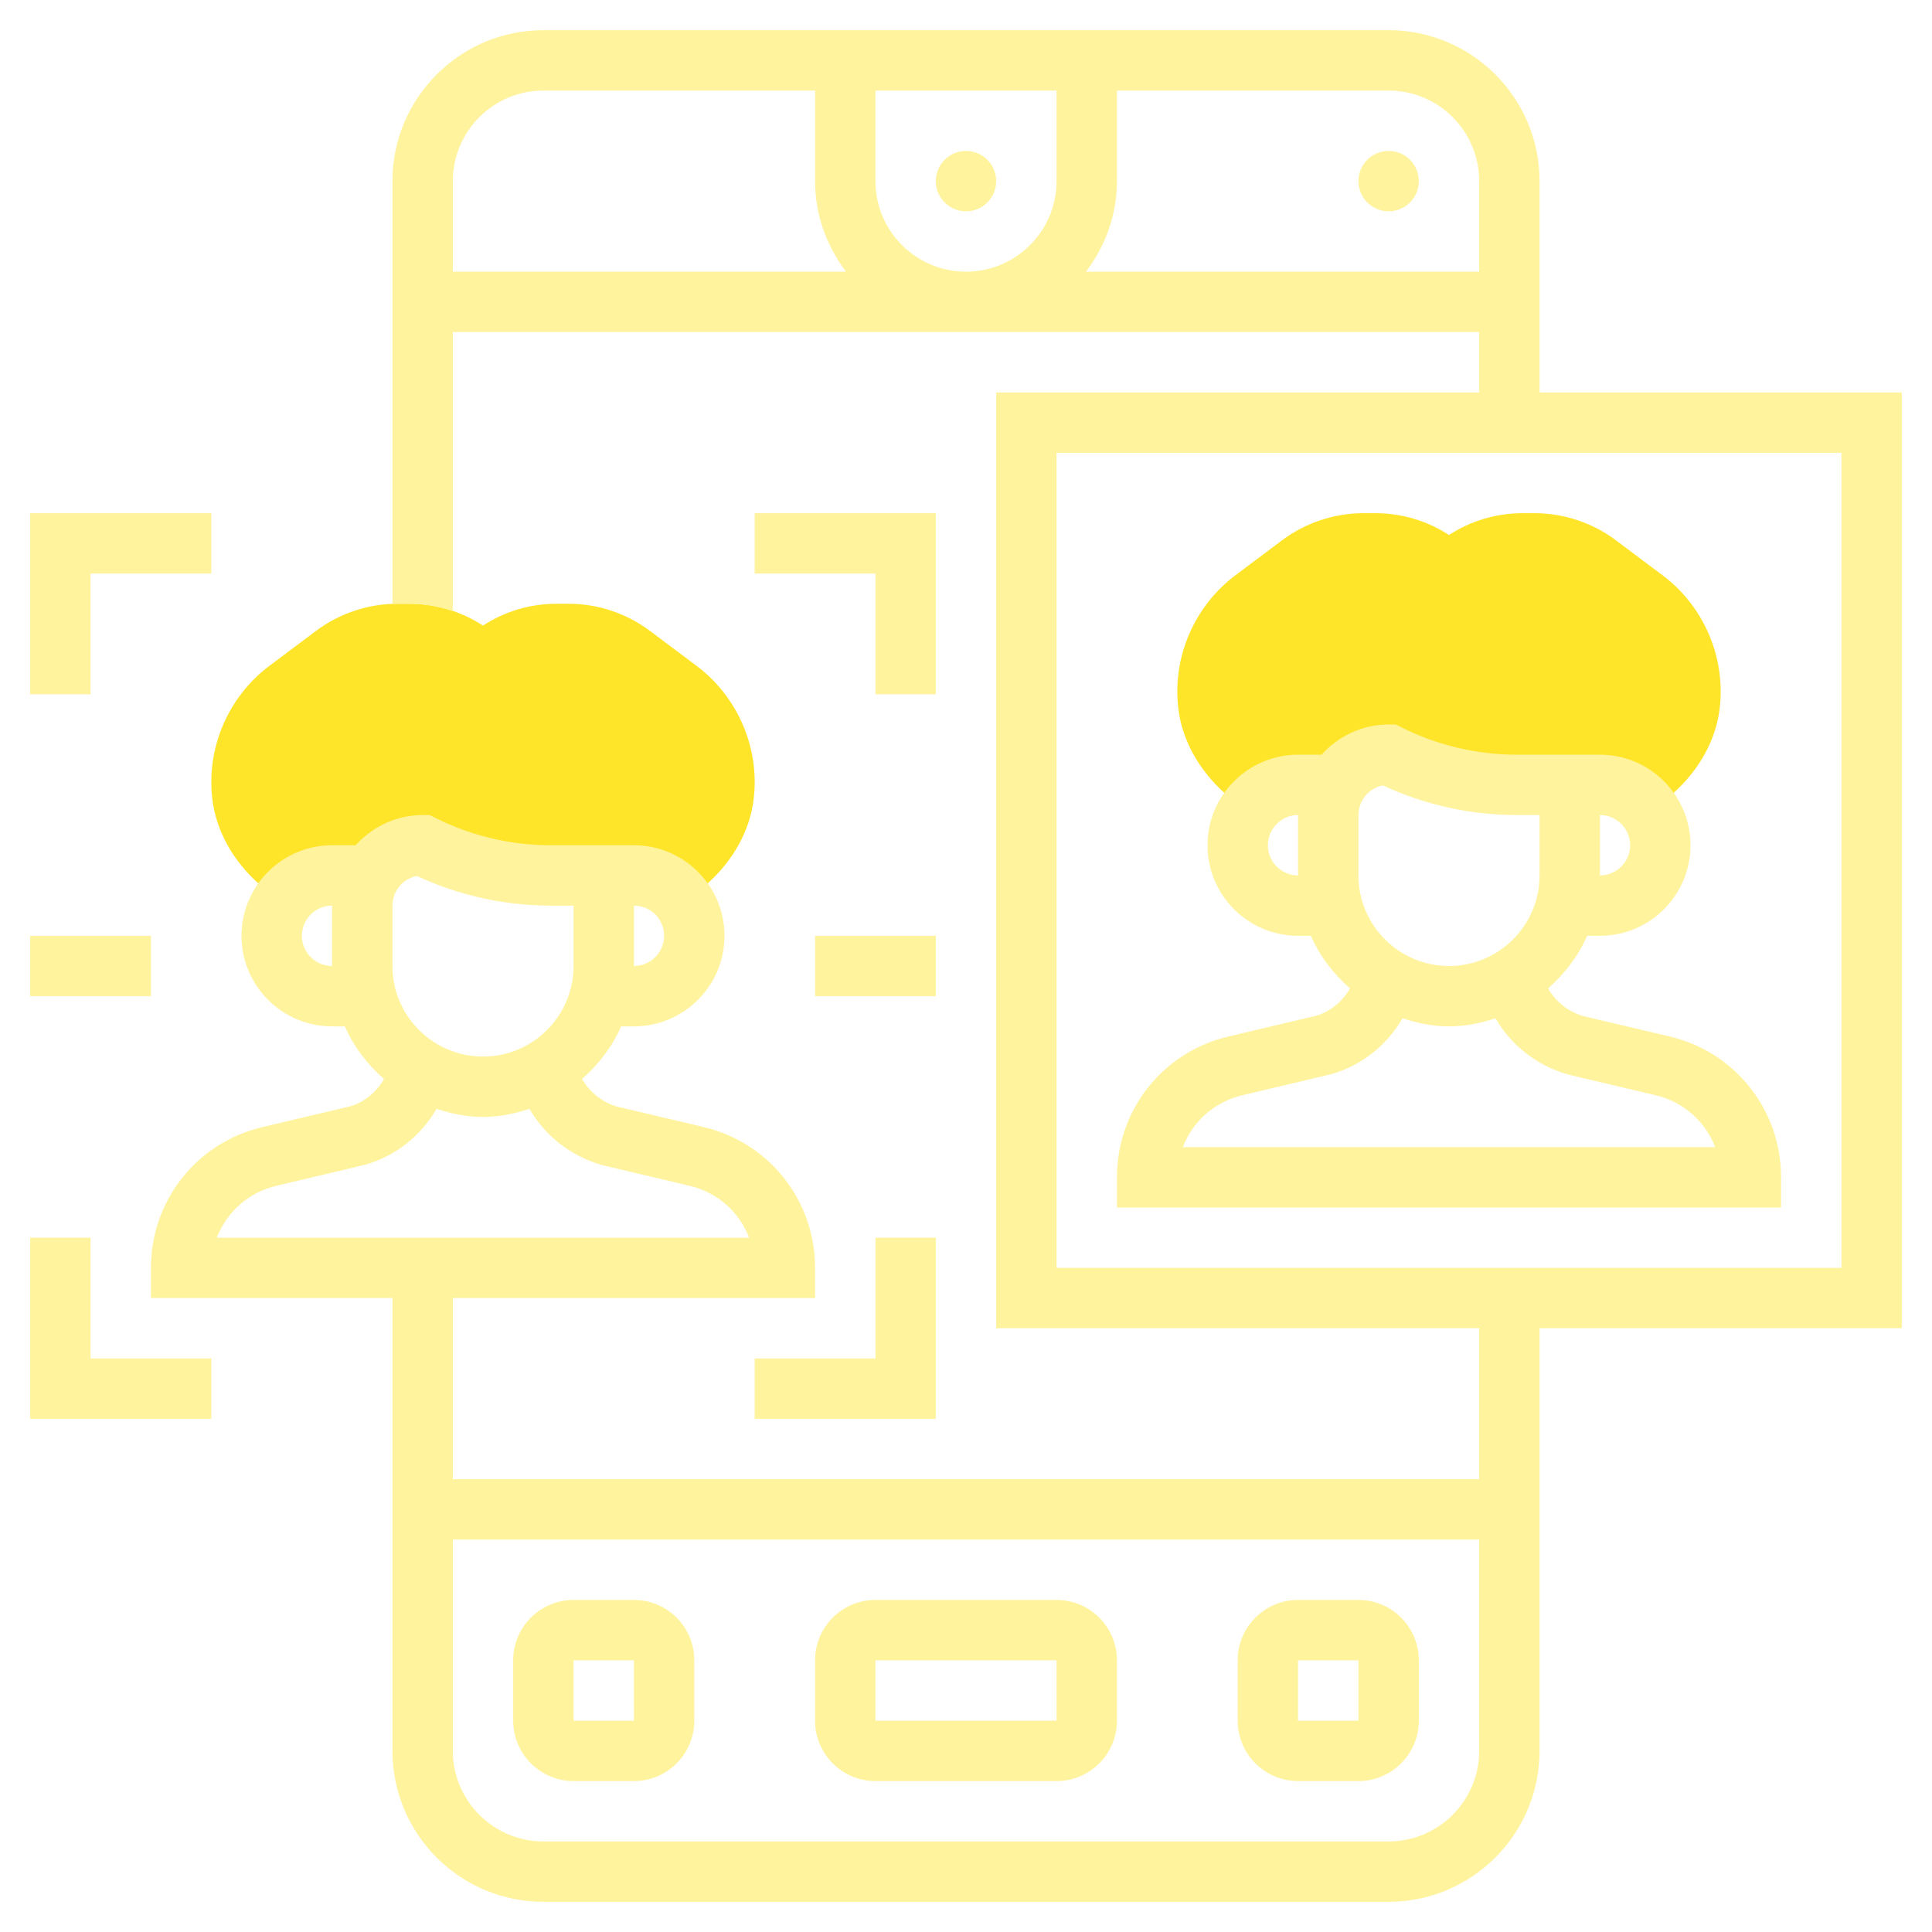
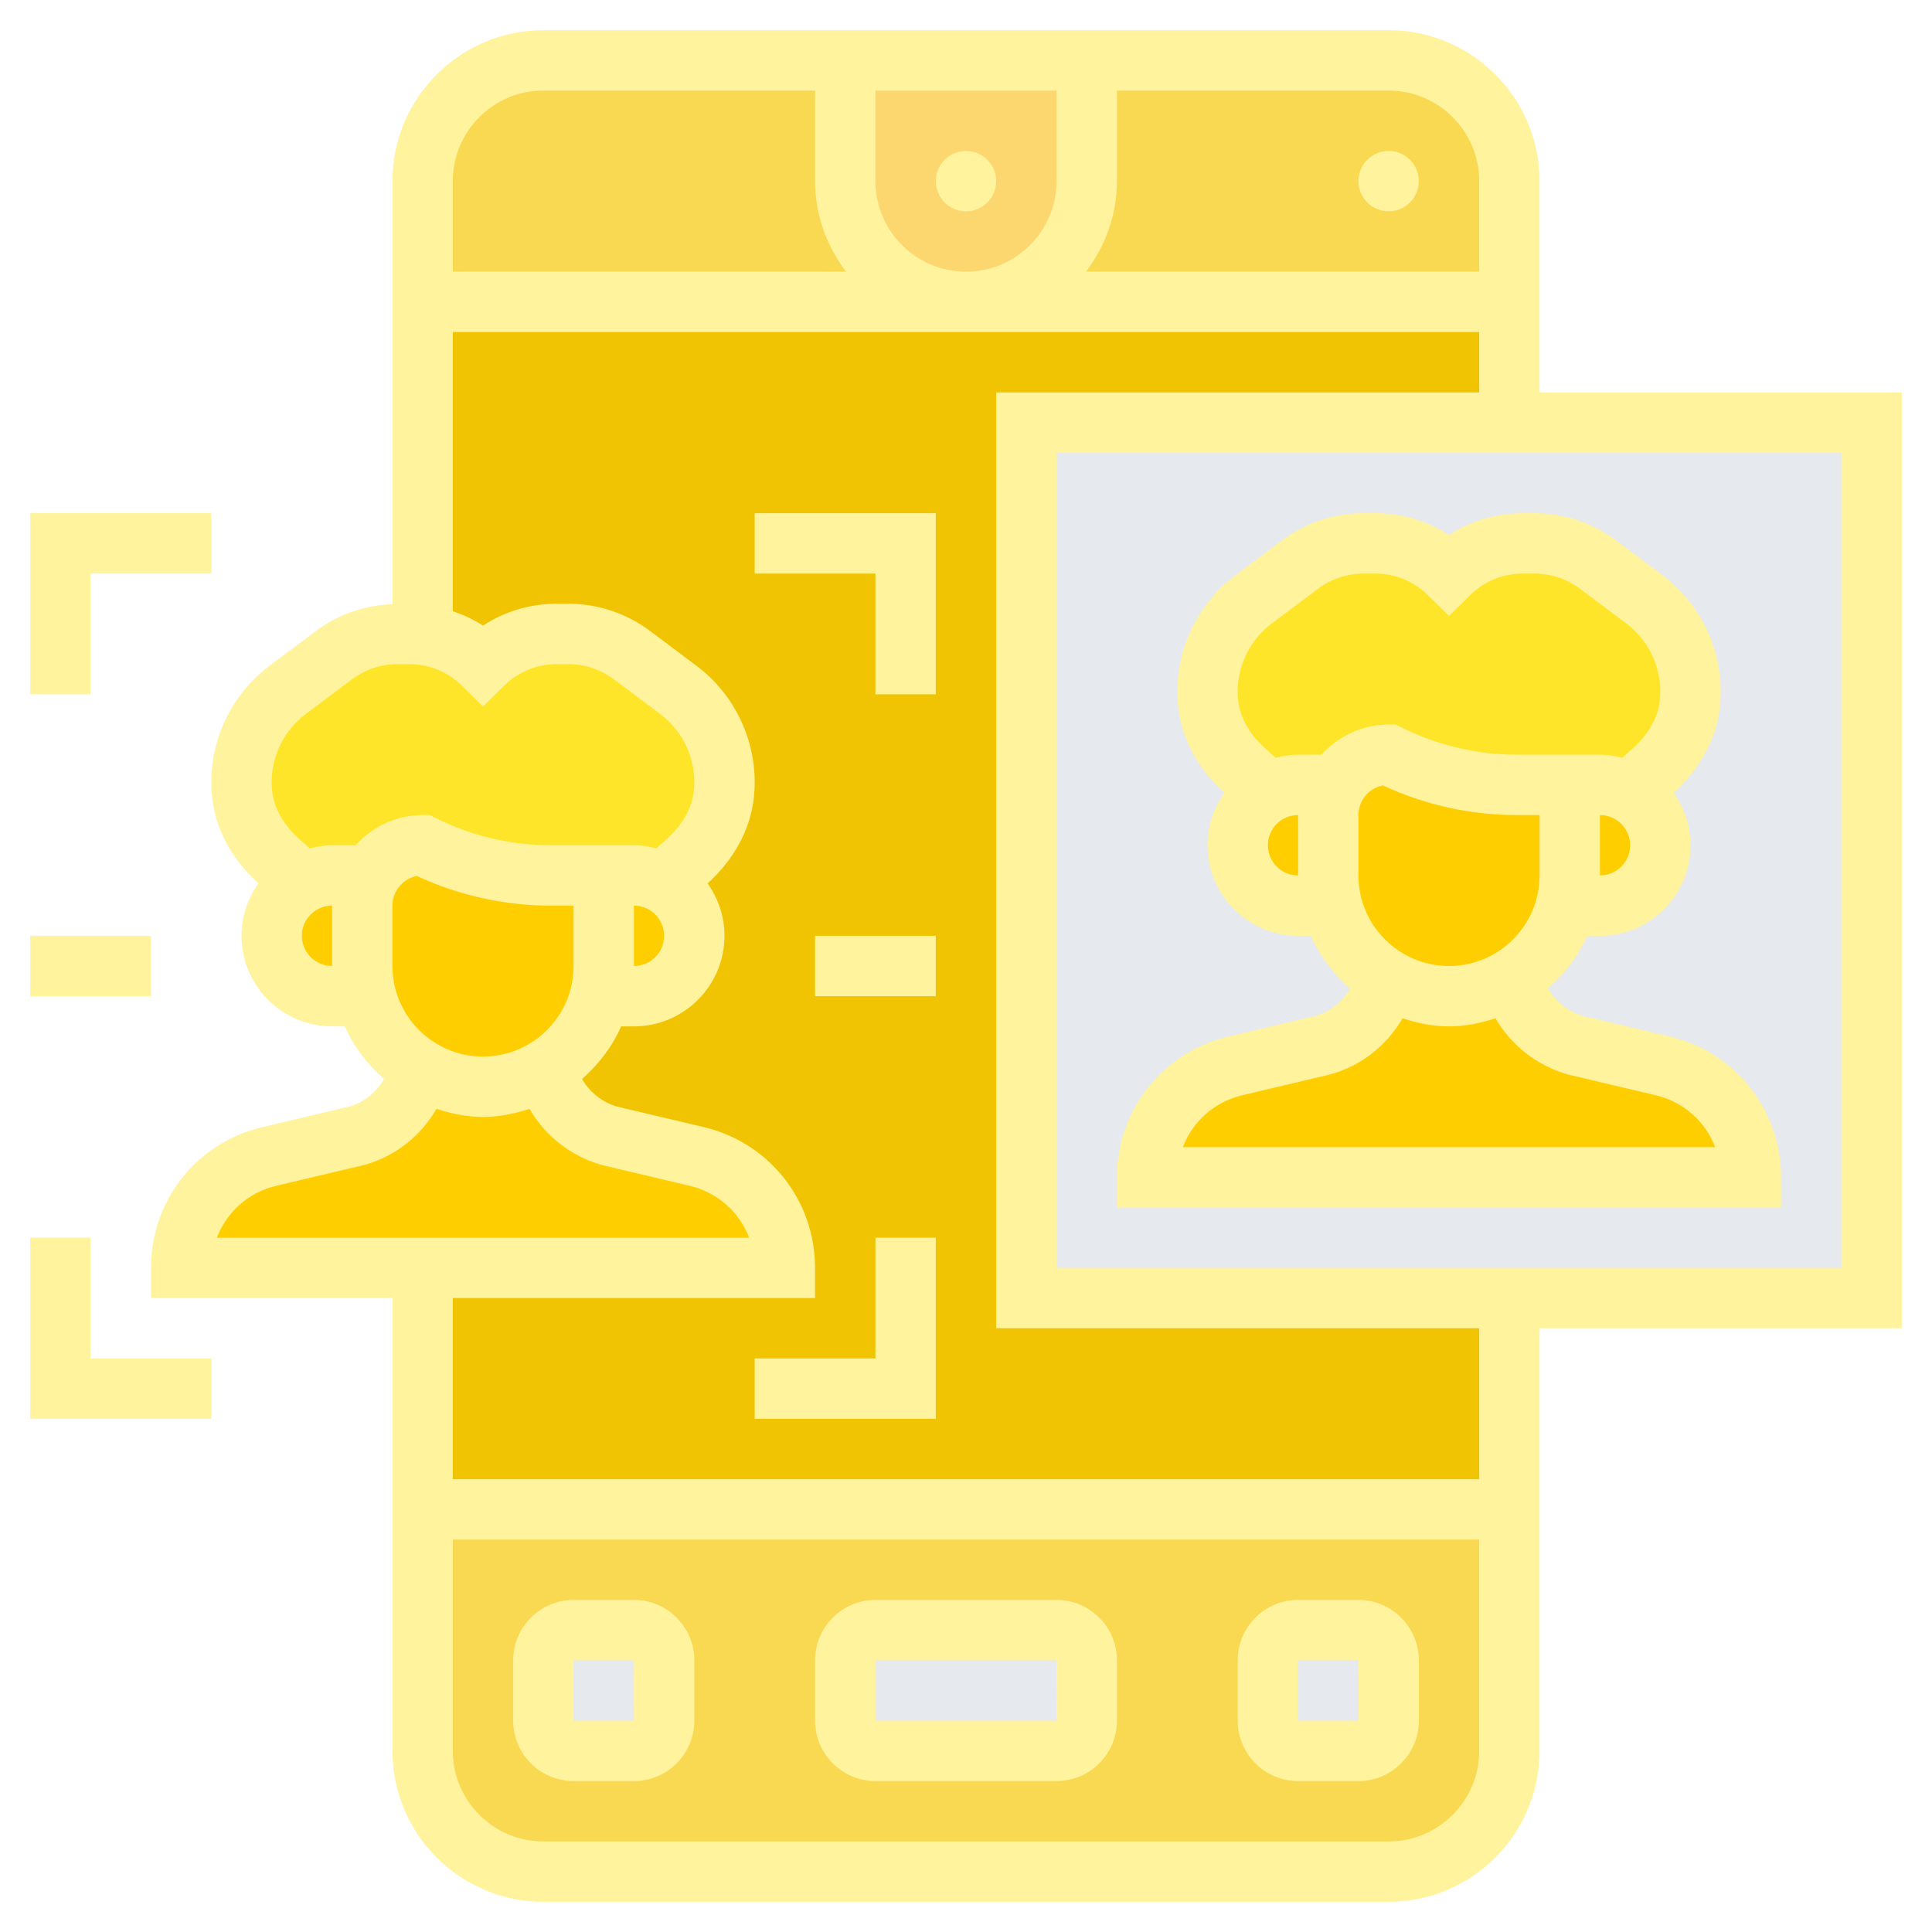
- <svg xmlns="http://www.w3.org/2000/svg" id="Layer_5" enable-background="new 0 0 64 64" height="512px" viewBox="0 0 64 64" width="512px" class="">
+ <svg xmlns="http://www.w3.org/2000/svg" id="Layer_5" enable-background="new 0 0 64 64" height="512" viewBox="0 0 64 64" width="512" class="">
  <g>
    <link type="text/css" id="dark-mode" rel="stylesheet" href="" />
    <style type="text/css" id="dark-mode-custom-style" />
    <g>
      <g>
-         <path d="m23.076 22.058-1.547-1.16c-.771-.579-1.727-.898-2.691-.898h-.395c-.879 0-1.722.252-2.443.723-.722-.471-1.564-.723-2.443-.723h-.395c-.964 0-1.92.319-2.691.897l-1.547 1.16c-1.205.904-1.924 2.342-1.924 3.848 0 .193.012.385.034.571.124 1.03.671 2.026 1.539 2.802l.738.66c.354-.562.976-.938 1.689-.938h1.277c.346-.595.984-1 1.723-1 1.315.658 2.766 1 4.236 1h1.764 1c.713 0 1.334.376 1.689.937l.737-.659c.869-.776 1.416-1.772 1.539-2.798.023-.19.035-.382.035-.575 0-1.506-.719-2.944-1.924-3.847z" fill="#f0bc5e" data-original="#F0BC5E" class="active-path" style="fill:#FFE529" data-old_color="#f0bc5e" />
+         <g>
+           <path d="m32 10h-18v-4c0-2.21 1.79-4 4-4h10v4c0 2.21 1.79 4 4 4z" fill="#969faa" data-original="#969FAA" class="active-path" style="fill:#F8D951" data-old_color="#969faa" />
+         </g>
+         <g>
+           <path d="m46 2c2.21 0 4 1.79 4 4v4h-18c1.1 0 2.1-.45 2.83-1.17.72-.73 1.17-1.73 1.17-2.83v-4z" fill="#969faa" data-original="#969FAA" class="active-path" style="fill:#F8D951" data-old_color="#969faa" />
+         </g>
+         <g>
+           <path d="m50 50v8c0 2.21-1.79 4-4 4h-28c-2.21 0-4-1.79-4-4v-8z" fill="#969faa" data-original="#969FAA" class="active-path" style="fill:#F8D951" data-old_color="#969faa" />
+         </g>
+         <g>
+           <path d="m28 2h8v4c0 1.1-.45 2.1-1.17 2.83-.73.72-1.73 1.17-2.83 1.17-2.21 0-4-1.79-4-4z" fill="#fcd770" data-original="#FCD770" />
+         </g>
+         <g>
+           <path d="m22 55v2c0 .55-.45 1-1 1h-2c-.55 0-1-.45-1-1v-2c0-.55.45-1 1-1h2c.55 0 1 .45 1 1z" fill="#e6e9ed" data-original="#E6E9ED" class="" style="fill:#E6E9ED" />
+         </g>
+         <g>
+           <path d="m36 55v2c0 .55-.45 1-1 1h-6c-.55 0-1-.45-1-1v-2c0-.55.45-1 1-1h6c.55 0 1 .45 1 1z" fill="#e6e9ed" data-original="#E6E9ED" class="" style="fill:#E6E9ED" />
+         </g>
+         <g>
+           <path d="m46 55v2c0 .55-.45 1-1 1h-2c-.55 0-1-.45-1-1v-2c0-.55.45-1 1-1h2c.55 0 1 .45 1 1z" fill="#e6e9ed" data-original="#E6E9ED" class="" style="fill:#E6E9ED" />
+         </g>
+         <g>
+           <path d="m14 10h36v40h-36z" fill="#69d6f4" data-original="#69D6F4" class="" style="fill:#F0C402" data-old_color="#69d6f4" />
+         </g>
+         <g>
+           <path d="m62 14v29h-12-16v-29h16z" fill="#e6e9ed" data-original="#E6E9ED" class="" style="fill:#E6E9ED" />
+         </g>
+         <g>
+           <path d="m12.13 33c-.09-.32-.13-.65-.13-1v-2c0-.36.1-.71.27-1 .35-.6.99-1 1.73-1 1.32.66 2.77 1 4.24 1h1.76v3c0 .35-.04.68-.13 1-.26 1.02-.91 1.88-1.79 2.41-.61.38-1.32.59-2.08.59s-1.47-.21-2.08-.59c-.27-.16-.52-.36-.75-.58-.49-.5-.86-1.13-1.04-1.83z" fill="#f0d0b4" data-original="#F0D0B4" class="" style="fill:#FFCE00" data-old_color="#f0d0b4" />
+         </g>
+         <g>
+           <path d="m56 22.9c0 .16-.01.31-.03.46-.1.84-.57 1.6-1.21 2.17l-.8.72c-.28-.16-.61-.25-.96-.25h-1-1.76c-1.47 0-2.92-.34-4.24-1-.74 0-1.38.4-1.73 1h-1.27c-.35 0-.68.09-.96.25l-.8-.72c-.64-.57-1.11-1.33-1.21-2.17-.02-.15-.03-.3-.03-.46 0-1.19.56-2.32 1.52-3.04l1.55-1.16c.6-.46 1.34-.7 2.09-.7h.4c.91 0 1.79.36 2.44 1 .65-.64 1.53-1 2.44-1h.4c.75 0 1.49.24 2.09.7l1.55 1.16c.96.72 1.52 1.85 1.52 3.04z" fill="#b27946" data-original="#B27946" class="" style="fill:#FFE529" data-old_color="#b27946" />
+         </g>
+         <g>
+           <path d="m14 21.03c1.28.39 1.67.64 2 .97.65-.64 1.53-1 2.44-1h.4c.75 0 1.49.24 2.09.7l1.55 1.16c.96.72 1.52 1.85 1.52 3.04 0 .16-.01.31-.03.46-.1.84-.57 1.6-1.21 2.17l-.8.72c-.28-.16-.61-.25-.96-.25h-1-1.76c-1.47 0-2.92-.34-4.24-1-.74 0-1.38.4-1.73 1h-1.27c-.35 0-.68.09-.96.25l-.8-.72c-.64-.57-1.11-1.33-1.21-2.17-.02-.15-.03-.3-.03-.46 0-1.19.56-2.32 1.52-3.04l1.55-1.16c.6-.46 1.34-.7 2.09-.7h.4c.15 0 .3.01.44.03z" fill="#b27946" data-original="#B27946" class="" style="fill:#FFE529" data-old_color="#b27946" />
+         </g>
+         <g>
+           <path d="m18.08 35.42c.24 1.04 1.03 1.9 2.1 2.2l2.9.69c1.71.4 2.92 1.93 2.92 3.69h-12-8c0-.88.3-1.7.82-2.36.52-.65 1.24-1.13 2.1-1.33l2.9-.69c1.07-.3 1.86-1.16 2.1-2.2v-.01c.61.38 1.32.59 2.08.59s1.47-.21 2.08-.59z" fill="#f0d0b4" data-original="#F0D0B4" class="" style="fill:#FFCE00" data-old_color="#f0d0b4" />
+         </g>
+         <g>
+           <path d="m23 31c0 1.1-.9 2-2 2h-1.13c.09-.32.13-.65.13-1v-3h1c.35 0 .68.09.96.25.17.09.32.2.45.34.37.36.59.86.59 1.41z" fill="#f0d0b4" data-original="#F0D0B4" class="" style="fill:#FFCE00" data-old_color="#f0d0b4" />
+         </g>
+         <g>
+           <path d="m12 32c0 .35.04.68.13 1h-1.13c-.55 0-1.05-.22-1.41-.59-.37-.36-.59-.86-.59-1.41 0-.75.42-1.41 1.04-1.75.28-.16.61-.25.96-.25h1.27c-.17.29-.27.64-.27 1z" fill="#f0d0b4" data-original="#F0D0B4" class="" style="fill:#FFCE00" data-old_color="#f0d0b4" />
+         </g>
+         <g>
+           <path d="m50.08 32.42c.24 1.04 1.03 1.9 2.1 2.2l2.9.69c1.71.4 2.92 1.93 2.92 3.69h-20c0-.88.3-1.7.82-2.36.52-.65 1.24-1.13 2.1-1.33l2.9-.69c1.07-.3 1.86-1.16 2.1-2.2v-.01c.61.38 1.32.59 2.08.59s1.47-.21 2.08-.59z" fill="#f0d0b4" data-original="#F0D0B4" class="" style="fill:#FFCE00" data-old_color="#f0d0b4" />
+         </g>
+         <g>
+           <path d="m51.87 30c.09-.32.13-.65.13-1v-3h1c.35 0 .68.09.96.25.17.09.32.2.45.34.37.36.59.86.59 1.41 0 1.1-.9 2-2 2z" fill="#f0d0b4" data-original="#F0D0B4" class="" style="fill:#FFCE00" data-old_color="#f0d0b4" />
+         </g>
+         <g>
+           <path d="m52 29c0 .35-.04.68-.13 1-.26 1.02-.91 1.88-1.79 2.41-.61.38-1.32.59-2.08.59s-1.47-.21-2.08-.59c-.27-.16-.52-.36-.75-.58-.49-.5-.86-1.13-1.04-1.83-.09-.32-.13-.65-.13-1v-2c0-.36.1-.71.27-1 .35-.6.99-1 1.73-1 1.32.66 2.77 1 4.24 1h1.76z" fill="#f0d0b4" data-original="#F0D0B4" class="" style="fill:#FFCE00" data-old_color="#f0d0b4" />
+         </g>
+         <g>
+           <path d="m44 29c0 .35.04.68.13 1h-1.13c-.55 0-1.05-.22-1.41-.59-.37-.36-.59-.86-.59-1.41 0-.75.42-1.41 1.04-1.75.28-.16.61-.25.96-.25h1.27c-.17.29-.27.64-.27 1z" fill="#f0d0b4" data-original="#F0D0B4" class="" style="fill:#FFCE00" data-old_color="#f0d0b4" />
+         </g>
      </g>
      <g>
-         <path d="m55.076 19.058-1.547-1.16c-.771-.579-1.727-.898-2.691-.898h-.395c-.879 0-1.722.252-2.443.723-.722-.471-1.564-.723-2.443-.723h-.395c-.964 0-1.92.319-2.691.897l-1.547 1.16c-1.205.904-1.924 2.342-1.924 3.848 0 .193.012.385.034.571.124 1.03.671 2.026 1.539 2.802l.738.66c.354-.562.976-.938 1.689-.938h1.277c.346-.595.984-1 1.723-1 1.315.658 2.766 1 4.236 1h1.764 1c.713 0 1.334.376 1.689.937l.737-.659c.869-.776 1.416-1.772 1.539-2.798.023-.19.035-.382.035-.575 0-1.506-.719-2.944-1.924-3.847z" fill="#f0bc5e" data-original="#F0BC5E" class="active-path" style="fill:#FFE529" data-old_color="#f0bc5e" />
-       </g>
-       <g>
-         <path d="m29 59h6c1.103 0 2-.897 2-2v-2c0-1.103-.897-2-2-2h-6c-1.103 0-2 .897-2 2v2c0 1.103.897 2 2 2zm0-4h6l.001 2h-6.001z" data-original="#000000" class="" data-old_color="#000000" style="fill:#FFF39D" />
-         <path d="m19 59h2c1.103 0 2-.897 2-2v-2c0-1.103-.897-2-2-2h-2c-1.103 0-2 .897-2 2v2c0 1.103.897 2 2 2zm0-4h2l.001 2h-2.001z" data-original="#000000" class="" data-old_color="#000000" style="fill:#FFF39D" />
-         <path d="m43 59h2c1.103 0 2-.897 2-2v-2c0-1.103-.897-2-2-2h-2c-1.103 0-2 .897-2 2v2c0 1.103.897 2 2 2zm0-4h2l.001 2h-2.001z" data-original="#000000" class="" data-old_color="#000000" style="fill:#FFF39D" />
-         <circle cx="32" cy="6" r="1" data-original="#000000" class="" data-old_color="#000000" style="fill:#FFF39D" />
-         <circle cx="46" cy="6" r="1" data-original="#000000" class="" data-old_color="#000000" style="fill:#FFF39D" />
-         <path d="m59 39c0-2.232-1.517-4.15-3.688-4.664l-2.862-.676c-.501-.143-.914-.479-1.17-.917.548-.481.999-1.067 1.296-1.743h.424c1.654 0 3-1.346 3-3s-1.346-3-3-3h-1-1.764c-1.309 0-2.619-.309-3.789-.895l-.211-.105h-.236c-.883 0-1.67.391-2.22 1h-.78c-1.654 0-3 1.346-3 3s1.346 3 3 3h.424c.297.677.748 1.263 1.297 1.744-.254.437-.657.77-1.127.905l-2.905.688c-2.172.513-3.689 2.431-3.689 4.663v1h22zm-6-12c.552 0 1 .449 1 1s-.448 1-1 1zm-10 2c-.552 0-1-.449-1-1s.448-1 1-1zm2-2c0-.486.349-.893.81-.982 1.379.643 2.904.982 4.426.982h.764v2c0 1.654-1.346 3-3 3s-3-1.346-3-3zm-5.817 11c.322-.844 1.042-1.499 1.967-1.718l2.949-.699c1.013-.289 1.85-.964 2.362-1.851.488.16.999.268 1.539.268.541 0 1.052-.108 1.54-.268.514.888 1.36 1.565 2.405 1.863l2.905.688c.925.219 1.645.874 1.967 1.718h-17.634z" data-original="#000000" class="" data-old_color="#000000" style="fill:#FFF39D" />
-         <path d="m31 17h-6v2h4v4h2z" data-original="#000000" class="" data-old_color="#000000" style="fill:#FFF39D" />
-         <path d="m25 45v2h6v-6h-2v4z" data-original="#000000" class="" data-old_color="#000000" style="fill:#FFF39D" />
-         <path d="m3 41h-2v6h6v-2h-4z" data-original="#000000" class="" data-old_color="#000000" style="fill:#FFF39D" />
-         <path d="m3 19h4v-2h-6v6h2z" data-original="#000000" class="" data-old_color="#000000" style="fill:#FFF39D" />
-         <path d="m1 31h4v2h-4z" data-original="#000000" class="" data-old_color="#000000" style="fill:#FFF39D" />
-         <path d="m27 31h4v2h-4z" data-original="#000000" class="" data-old_color="#000000" style="fill:#FFF39D" />
-         <path d="m51 13v-7c0-2.757-2.243-5-5-5h-28c-2.757 0-5 2.243-5 5v14.013c.054-.002.108-.013.162-.013h.395c.499 0 .983.09 1.443.246v-9.246h34v2h-16v31h16v5h-34v-6h12v-1c0-2.232-1.517-4.15-3.688-4.664l-2.862-.676c-.501-.143-.914-.479-1.17-.917.548-.481.999-1.067 1.296-1.743h.424c1.654 0 3-1.346 3-3s-1.346-3-3-3h-1-1.764c-1.309 0-2.619-.309-3.789-.895l-.211-.105h-.236c-.883 0-1.67.391-2.22 1h-.78c-1.654 0-3 1.346-3 3s1.346 3 3 3h.424c.297.677.748 1.263 1.297 1.744-.254.437-.657.77-1.127.905l-2.905.688c-2.172.513-3.689 2.431-3.689 4.663v1h8v15c0 2.757 2.243 5 5 5h28c2.757 0 5-2.243 5-5v-14h12v-31zm-30 17c.552 0 1 .449 1 1s-.448 1-1 1zm-10 2c-.552 0-1-.449-1-1s.448-1 1-1zm2-2c0-.486.349-.893.81-.982 1.379.643 2.904.982 4.426.982h.764v2c0 1.654-1.346 3-3 3s-3-1.346-3-3zm-5.817 11c.322-.844 1.042-1.499 1.967-1.718l2.949-.699c1.013-.289 1.85-.964 2.362-1.851.488.16.999.268 1.539.268.541 0 1.052-.108 1.54-.268.514.888 1.36 1.565 2.405 1.863l2.905.688c.925.219 1.645.874 1.967 1.718h-17.634zm41.817 17c0 1.654-1.346 3-3 3h-28c-1.654 0-3-1.346-3-3v-7h34zm-34-49v-3c0-1.654 1.346-3 3-3h9v3c0 1.13.391 2.162 1.026 3zm20-3c0 1.654-1.346 3-3 3s-3-1.346-3-3v-3h6zm.974 3c.635-.838 1.026-1.87 1.026-3v-3h9c1.654 0 3 1.346 3 3v3zm25.026 33h-26v-27h26z" data-original="#000000" class="" data-old_color="#000000" style="fill:#FFF39D" />
+         <path d="m35 53h-6c-1.103 0-2 .897-2 2v2c0 1.103.897 2 2 2h6c1.103 0 2-.897 2-2v-2c0-1.103-.897-2-2-2zm-6 4v-2h6l.001 2z" data-original="#000000" class="" style="fill:#FFF39D" data-old_color="#000000" />
+         <path d="m21 53h-2c-1.103 0-2 .897-2 2v2c0 1.103.897 2 2 2h2c1.103 0 2-.897 2-2v-2c0-1.103-.897-2-2-2zm-2 4v-2h2l.001 2z" data-original="#000000" class="" style="fill:#FFF39D" data-old_color="#000000" />
+         <path d="m45 53h-2c-1.103 0-2 .897-2 2v2c0 1.103.897 2 2 2h2c1.103 0 2-.897 2-2v-2c0-1.103-.897-2-2-2zm-2 4v-2h2l.001 2z" data-original="#000000" class="" style="fill:#FFF39D" data-old_color="#000000" />
+         <circle cx="32" cy="6" r="1" data-original="#000000" class="" style="fill:#FFF39D" data-old_color="#000000" />
+         <circle cx="46" cy="6" r="1" data-original="#000000" class="" style="fill:#FFF39D" data-old_color="#000000" />
+         <path d="m59 39c0-2.232-1.517-4.15-3.688-4.664l-2.862-.676c-.501-.143-.914-.479-1.17-.917.548-.481.999-1.067 1.296-1.743h.424c1.654 0 3-1.346 3-3 0-.648-.211-1.244-.562-1.735.861-.775 1.404-1.764 1.527-2.785.023-.19.035-.382.035-.575 0-1.506-.719-2.944-1.924-3.847l-1.547-1.16c-.771-.579-1.727-.898-2.691-.898h-.395c-.879 0-1.722.252-2.443.723-.722-.471-1.564-.723-2.443-.723h-.395c-.964 0-1.92.319-2.691.897l-1.547 1.16c-1.205.904-1.924 2.342-1.924 3.848 0 .193.012.385.034.571.123 1.025.667 2.015 1.527 2.789-.35.491-.561 1.087-.561 1.735 0 1.654 1.346 3 3 3h.424c.297.677.748 1.263 1.297 1.744-.254.437-.657.77-1.127.905l-2.905.688c-2.172.513-3.689 2.431-3.689 4.663v1h22zm-14-10v-2c0-.486.349-.893.81-.982 1.379.643 2.904.982 4.426.982h.764v2c0 1.654-1.346 3-3 3s-3-1.346-3-3zm8 0v-2c.552 0 1 .449 1 1s-.448 1-1 1zm-11-1c0-.551.448-1 1-1v2c-.552 0-1-.449-1-1zm1.78-3h-.78c-.257 0-.502.042-.74.103l-.354-.317c-.506-.452-.82-1.002-.887-1.553-.013-.108-.019-.218-.019-.328 0-.879.42-1.72 1.123-2.248l1.547-1.16c.428-.32.958-.497 1.492-.497h.395c.655 0 1.274.253 1.742.713l.701.689.701-.688c.468-.461 1.087-.714 1.742-.714h.395c.534 0 1.064.177 1.492.497l1.547 1.16c.703.528 1.123 1.368 1.123 2.248 0 .11-.006.22-.021.333-.065.547-.38 1.097-.887 1.549l-.354.316c-.237-.061-.482-.103-.738-.103h-1-1.764c-1.309 0-2.619-.309-3.789-.895l-.211-.105h-.236c-.883 0-1.67.391-2.22 1zm-4.597 13c.322-.844 1.042-1.499 1.967-1.718l2.949-.699c1.013-.289 1.85-.964 2.362-1.851.488.16.999.268 1.539.268.541 0 1.052-.108 1.54-.268.514.888 1.36 1.565 2.405 1.863l2.905.688c.925.219 1.645.874 1.967 1.718h-17.634z" data-original="#000000" class="" style="fill:#FFF39D" data-old_color="#000000" />
+         <path d="m25 19h4v4h2v-6h-6z" data-original="#000000" class="" style="fill:#FFF39D" data-old_color="#000000" />
+         <path d="m29 45h-4v2h6v-6h-2z" data-original="#000000" class="" style="fill:#FFF39D" data-old_color="#000000" />
+         <path d="m3 41h-2v6h6v-2h-4z" data-original="#000000" class="" style="fill:#FFF39D" data-old_color="#000000" />
+         <path d="m3 19h4v-2h-6v6h2z" data-original="#000000" class="" style="fill:#FFF39D" data-old_color="#000000" />
+         <path d="m1 31h4v2h-4z" data-original="#000000" class="" style="fill:#FFF39D" data-old_color="#000000" />
+         <path d="m27 31h4v2h-4z" data-original="#000000" class="" style="fill:#FFF39D" data-old_color="#000000" />
+         <path d="m63 13h-12v-7c0-2.757-2.243-5-5-5h-28c-2.757 0-5 2.243-5 5v14.013c-.908.034-1.801.338-2.529.884l-1.547 1.16c-1.205.904-1.924 2.342-1.924 3.848 0 .193.012.385.034.571.123 1.025.667 2.015 1.527 2.789-.35.491-.561 1.087-.561 1.735 0 1.654 1.346 3 3 3h.424c.297.677.748 1.263 1.297 1.744-.254.437-.657.77-1.127.905l-2.905.688c-2.172.513-3.689 2.431-3.689 4.663v1h8v15c0 2.757 2.243 5 5 5h28c2.757 0 5-2.243 5-5v-14h12zm-14-7v3h-13.026c.635-.838 1.026-1.87 1.026-3v-3h9c1.654 0 3 1.346 3 3zm-20 0v-3h6v3c0 1.654-1.346 3-3 3s-3-1.346-3-3zm-11-3h9v3c0 1.13.391 2.162 1.026 3h-13.026v-3c0-1.654 1.346-3 3-3zm-8 28c0-.551.448-1 1-1v2c-.552 0-1-.449-1-1zm1.78-3h-.78c-.257 0-.502.042-.74.103l-.354-.317c-.506-.452-.82-1.002-.887-1.553-.013-.108-.019-.218-.019-.328 0-.879.42-1.72 1.123-2.248l1.547-1.16c.428-.32.958-.497 1.492-.497h.395c.655 0 1.274.253 1.742.713l.701.689.701-.688c.468-.461 1.087-.714 1.742-.714h.395c.534 0 1.064.177 1.492.497l1.547 1.16c.703.528 1.123 1.368 1.123 2.248 0 .11-.006.22-.021.333-.065.547-.38 1.097-.887 1.549l-.354.316c-.237-.061-.482-.103-.738-.103h-1-1.764c-1.309 0-2.619-.309-3.789-.895l-.211-.105h-.236c-.883 0-1.67.391-2.22 1zm9.22 2c.552 0 1 .449 1 1s-.448 1-1 1zm-8 2v-2c0-.486.349-.893.81-.982 1.379.643 2.904.982 4.426.982h.764v2c0 1.654-1.346 3-3 3s-3-1.346-3-3zm-3.851 7.282 2.949-.699c1.013-.289 1.85-.964 2.362-1.851.489.16 1 .268 1.54.268.541 0 1.052-.108 1.54-.268.514.888 1.36 1.565 2.405 1.863l2.905.688c.925.219 1.645.874 1.967 1.718h-17.634c.322-.845 1.042-1.5 1.966-1.719zm36.851 21.718h-28c-1.654 0-3-1.346-3-3v-7h34v7c0 1.654-1.346 3-3 3zm3-12h-34v-6h12v-1c0-2.232-1.517-4.15-3.688-4.664l-2.862-.676c-.501-.143-.914-.479-1.17-.917.548-.481.999-1.067 1.296-1.743h.424c1.654 0 3-1.346 3-3 0-.648-.211-1.244-.562-1.735.861-.775 1.404-1.764 1.527-2.785.023-.19.035-.382.035-.575 0-1.506-.719-2.944-1.924-3.847l-1.547-1.16c-.771-.579-1.727-.898-2.691-.898h-.395c-.879 0-1.722.252-2.443.723-.312-.203-.65-.357-1-.476v-9.247h34v2h-16v31h16zm12-7h-26v-27h26z" data-original="#000000" class="" style="fill:#FFF39D" data-old_color="#000000" />
      </g>
    </g>
  </g>
</svg>
